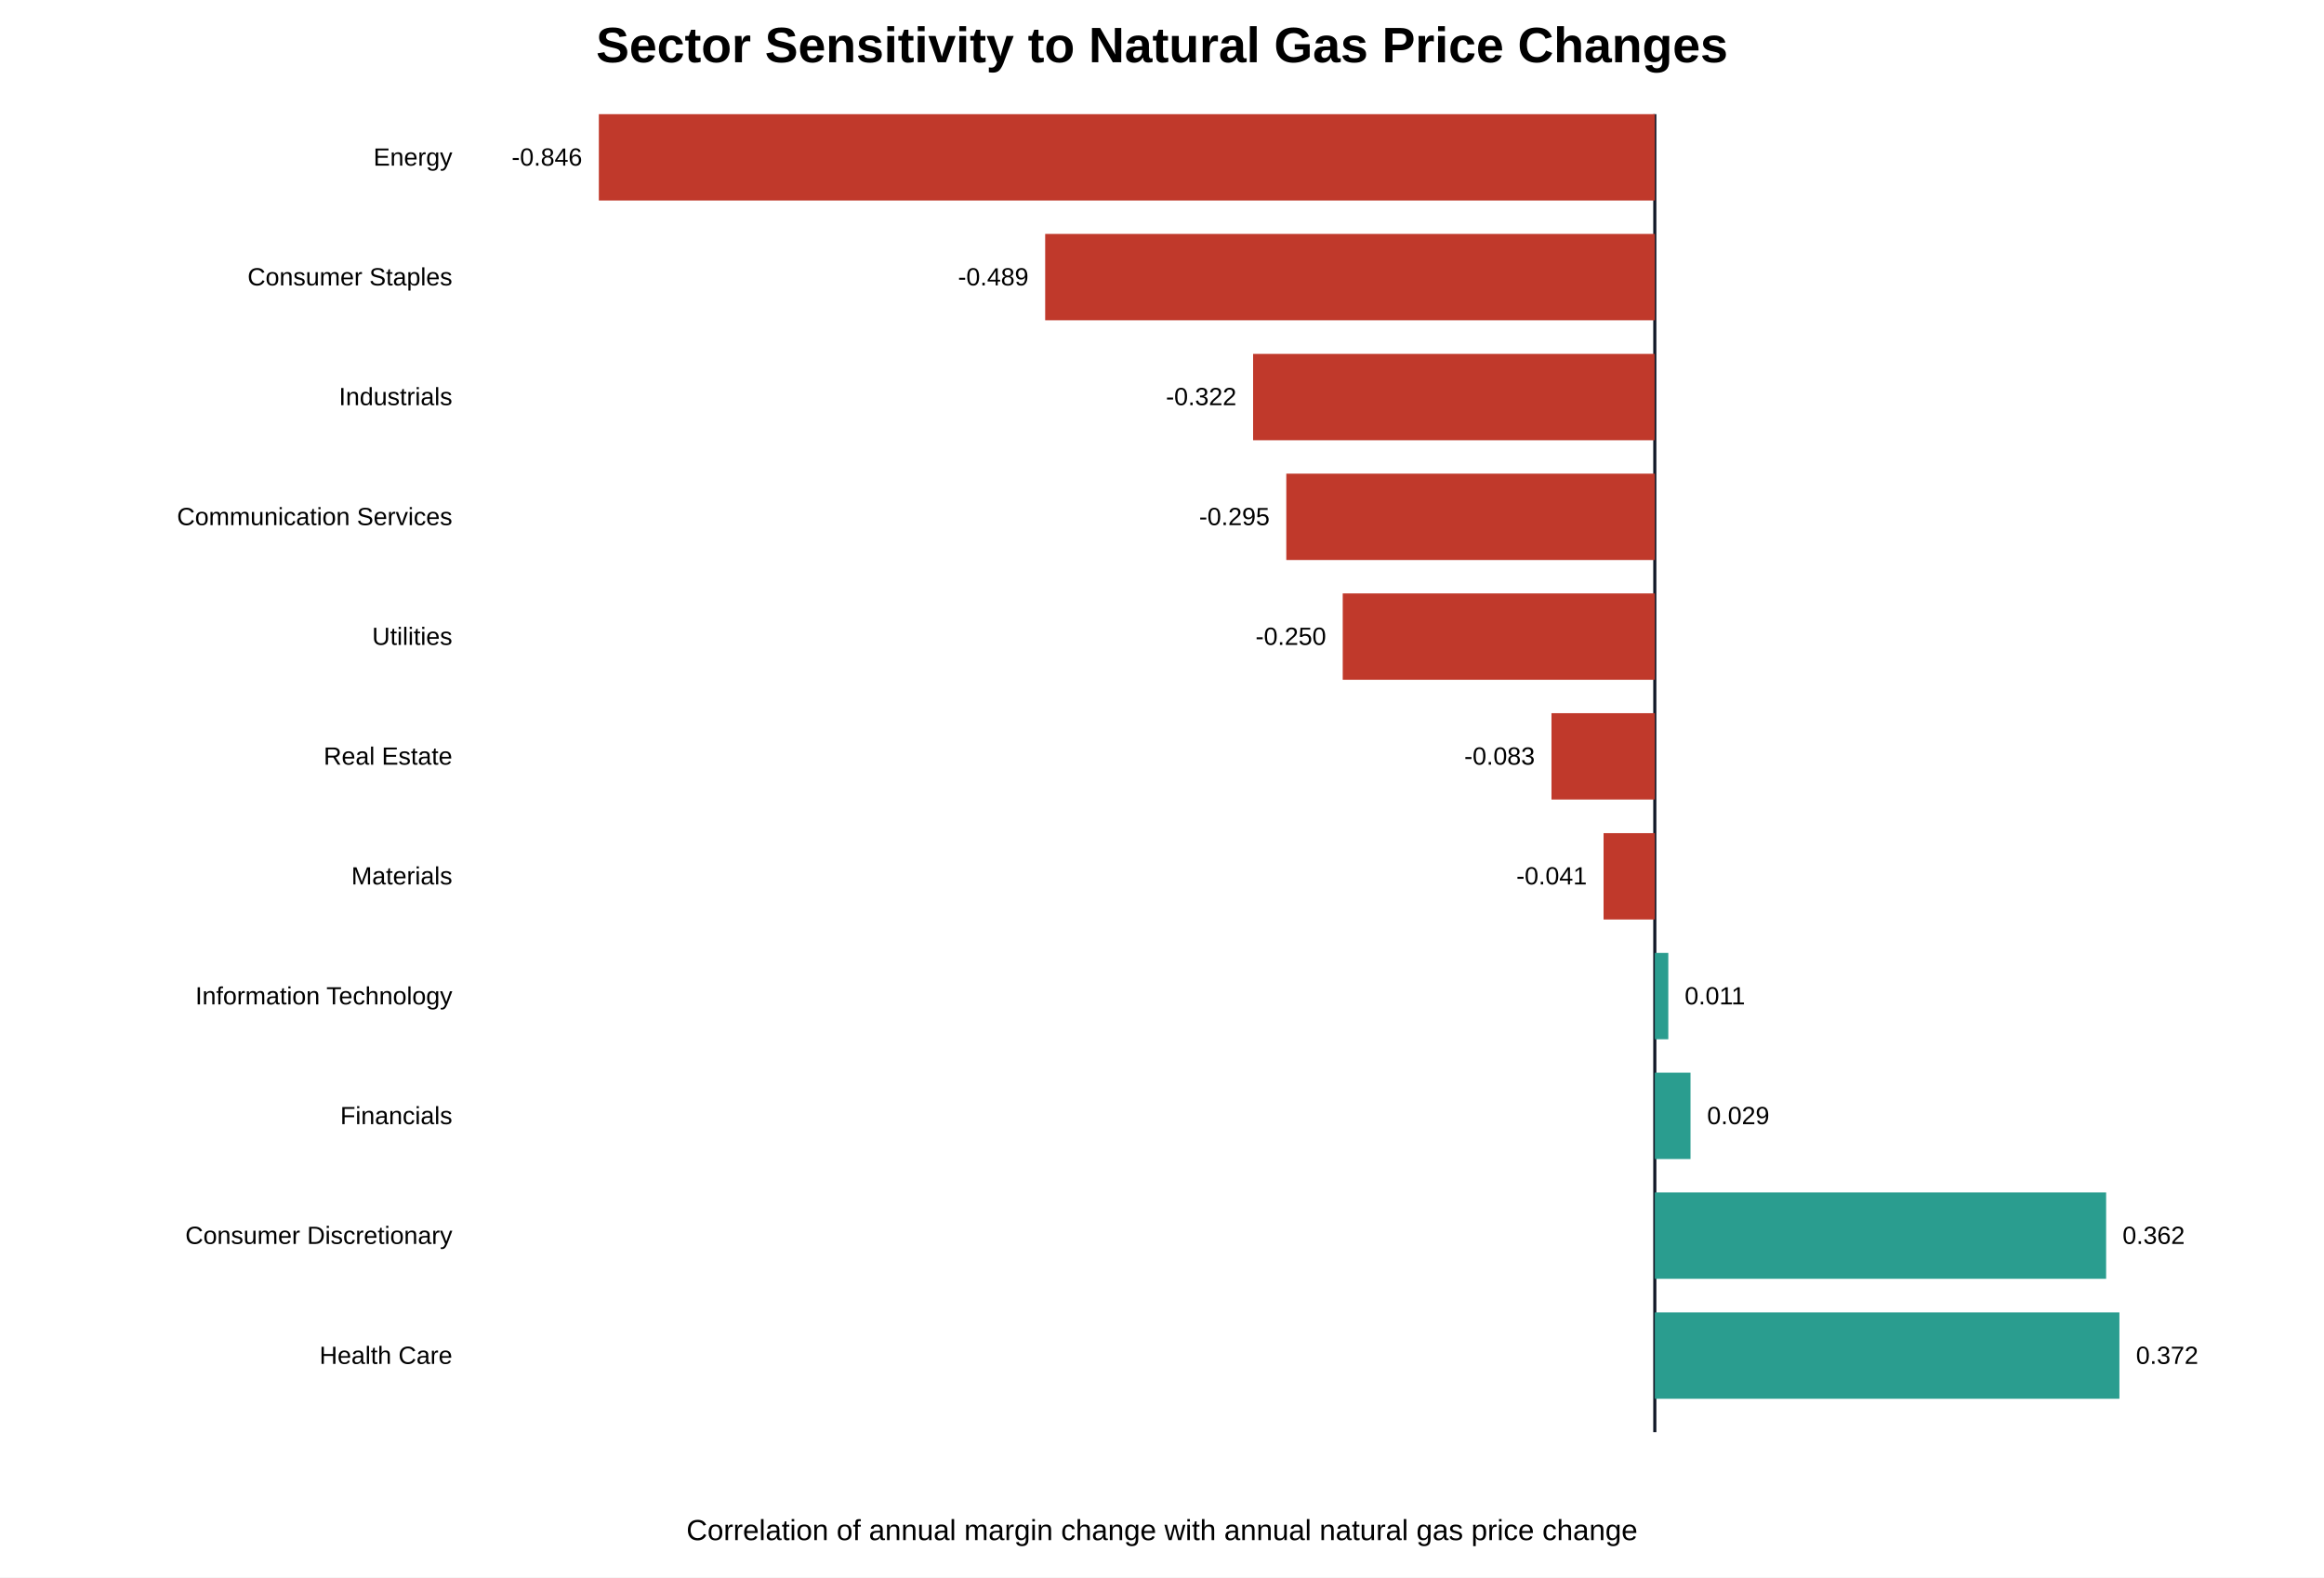
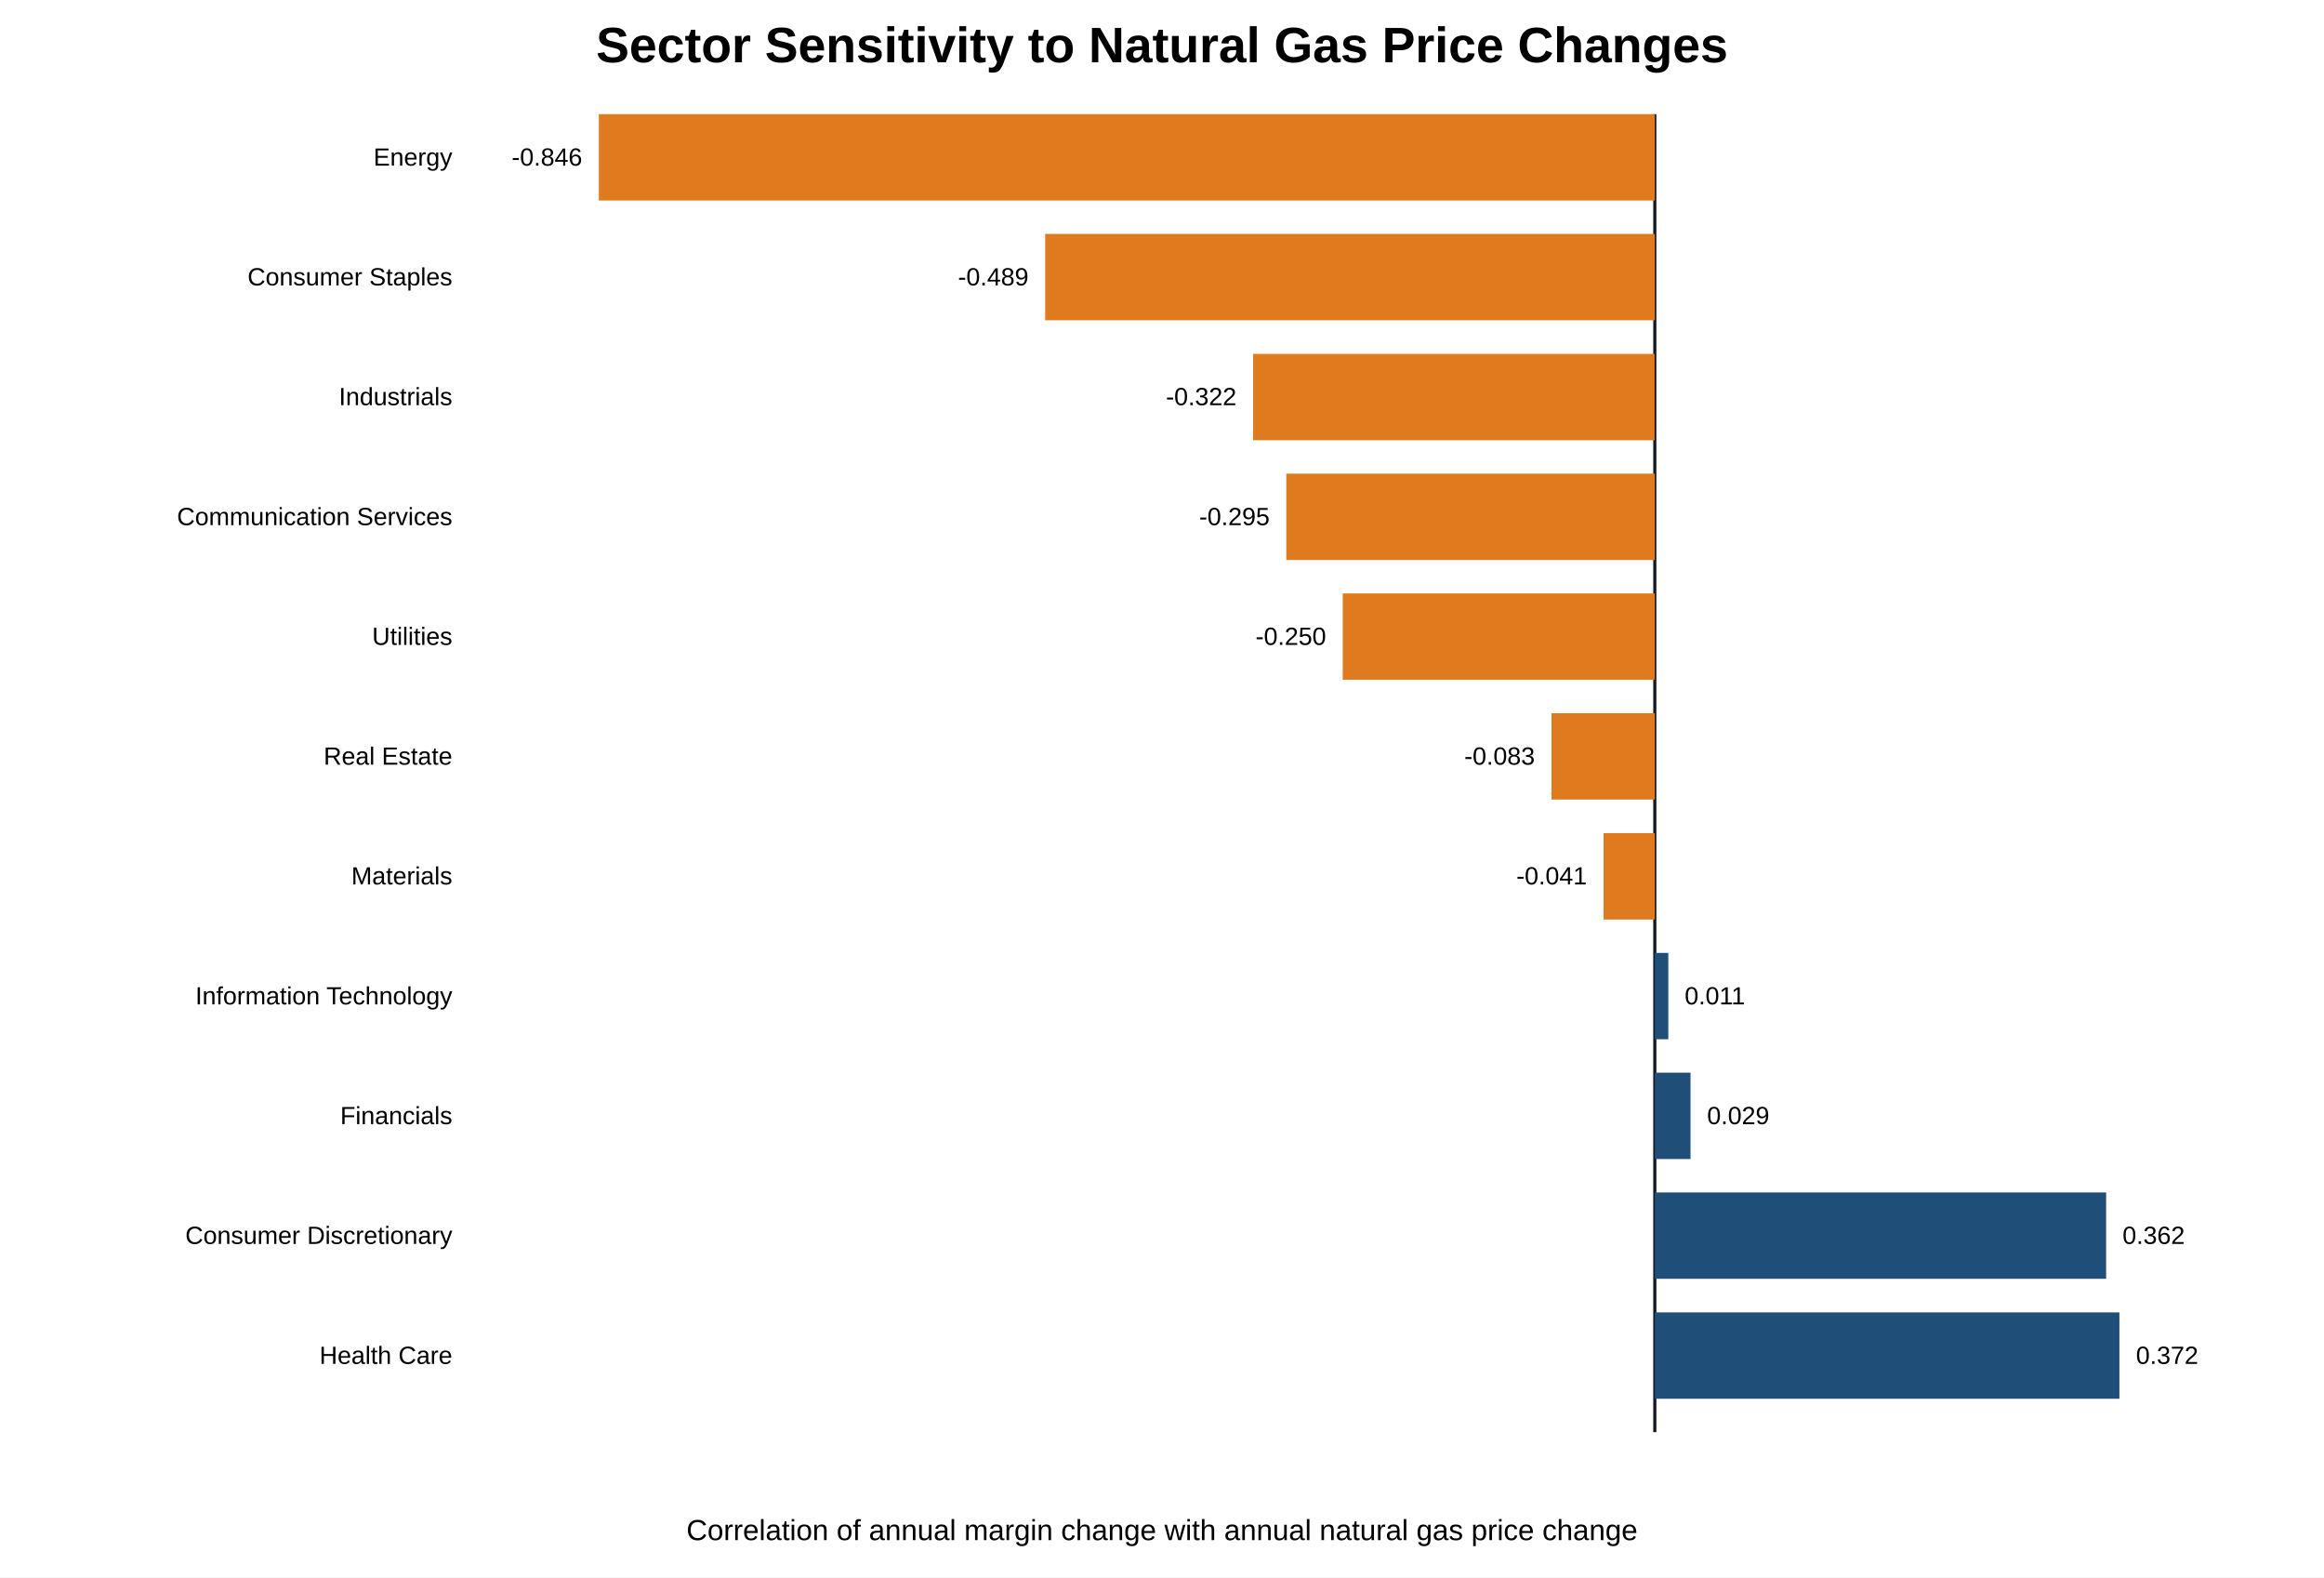
<svg xmlns="http://www.w3.org/2000/svg" width="1120" height="760" viewBox="0 0 1120 760">
  <rect width="100%" height="100%" fill="white" />
  <text x="560.0" y="30" text-anchor="middle" font-family="Arial" font-size="24" font-weight="bold">Sector Sensitivity to Natural Gas Price Changes</text>
  <line x1="797.5" y1="55" x2="797.5" y2="690" stroke="#111827" stroke-width="1.5" />
-   <rect x="288.6" y="55.0" width="508.9" height="41.6" fill="#c0392b" />
+   <rect x="288.6" y="55.0" width="508.9" height="41.6" fill="#e07a1f" />
  <text x="218" y="79.8" text-anchor="end" font-family="Arial" font-size="12">Energy</text>
  <text x="280.6" y="79.8" text-anchor="end" font-family="Arial" font-size="12">-0.846</text>
-   <rect x="503.7" y="112.7" width="293.8" height="41.6" fill="#c0392b" />
+   <rect x="503.7" y="112.7" width="293.8" height="41.6" fill="#e07a1f" />
  <text x="218" y="137.5" text-anchor="end" font-family="Arial" font-size="12">Consumer Staples</text>
  <text x="495.7" y="137.5" text-anchor="end" font-family="Arial" font-size="12">-0.489</text>
-   <rect x="603.9" y="170.5" width="193.5" height="41.6" fill="#c0392b" />
+   <rect x="603.9" y="170.5" width="193.5" height="41.6" fill="#e07a1f" />
  <text x="218" y="195.2" text-anchor="end" font-family="Arial" font-size="12">Industrials</text>
  <text x="595.9" y="195.2" text-anchor="end" font-family="Arial" font-size="12">-0.322</text>
-   <rect x="619.9" y="228.2" width="177.6" height="41.6" fill="#c0392b" />
+   <rect x="619.9" y="228.2" width="177.6" height="41.6" fill="#e07a1f" />
  <text x="218" y="253.0" text-anchor="end" font-family="Arial" font-size="12">Communication Services</text>
  <text x="611.9" y="253.0" text-anchor="end" font-family="Arial" font-size="12">-0.295</text>
-   <rect x="647.1" y="285.9" width="150.4" height="41.6" fill="#c0392b" />
+   <rect x="647.1" y="285.9" width="150.4" height="41.6" fill="#e07a1f" />
  <text x="218" y="310.7" text-anchor="end" font-family="Arial" font-size="12">Utilities</text>
  <text x="639.1" y="310.7" text-anchor="end" font-family="Arial" font-size="12">-0.250</text>
-   <rect x="747.7" y="343.6" width="49.8" height="41.6" fill="#c0392b" />
+   <rect x="747.7" y="343.6" width="49.8" height="41.6" fill="#e07a1f" />
  <text x="218" y="368.4" text-anchor="end" font-family="Arial" font-size="12">Real Estate</text>
  <text x="739.7" y="368.4" text-anchor="end" font-family="Arial" font-size="12">-0.083</text>
-   <rect x="772.8" y="401.4" width="24.7" height="41.6" fill="#c0392b" />
+   <rect x="772.8" y="401.4" width="24.7" height="41.6" fill="#e07a1f" />
  <text x="218" y="426.1" text-anchor="end" font-family="Arial" font-size="12">Materials</text>
  <text x="764.8" y="426.1" text-anchor="end" font-family="Arial" font-size="12">-0.041</text>
-   <rect x="797.5" y="459.1" width="6.5" height="41.6" fill="#2a9d8f" />
+   <rect x="797.5" y="459.1" width="6.5" height="41.6" fill="#1f4e79" />
  <text x="218" y="483.9" text-anchor="end" font-family="Arial" font-size="12">Information Technology</text>
  <text x="811.9" y="483.9" text-anchor="start" font-family="Arial" font-size="12">0.011</text>
-   <rect x="797.5" y="516.8" width="17.2" height="41.6" fill="#2a9d8f" />
+   <rect x="797.5" y="516.8" width="17.2" height="41.6" fill="#1f4e79" />
  <text x="218" y="541.6" text-anchor="end" font-family="Arial" font-size="12">Financials</text>
  <text x="822.7" y="541.6" text-anchor="start" font-family="Arial" font-size="12">0.029</text>
-   <rect x="797.5" y="574.5" width="217.5" height="41.6" fill="#2a9d8f" />
+   <rect x="797.5" y="574.5" width="217.5" height="41.6" fill="#1f4e79" />
  <text x="218" y="599.3" text-anchor="end" font-family="Arial" font-size="12">Consumer Discretionary</text>
  <text x="1022.9" y="599.3" text-anchor="start" font-family="Arial" font-size="12">0.362</text>
-   <rect x="797.5" y="632.3" width="223.9" height="41.6" fill="#2a9d8f" />
+   <rect x="797.5" y="632.3" width="223.9" height="41.6" fill="#1f4e79" />
  <text x="218" y="657.1" text-anchor="end" font-family="Arial" font-size="12">Health Care</text>
  <text x="1029.4" y="657.1" text-anchor="start" font-family="Arial" font-size="12">0.372</text>
  <text x="560.0" y="742" text-anchor="middle" font-family="Arial" font-size="14">Correlation of annual margin change with annual natural gas price change</text>
</svg>
